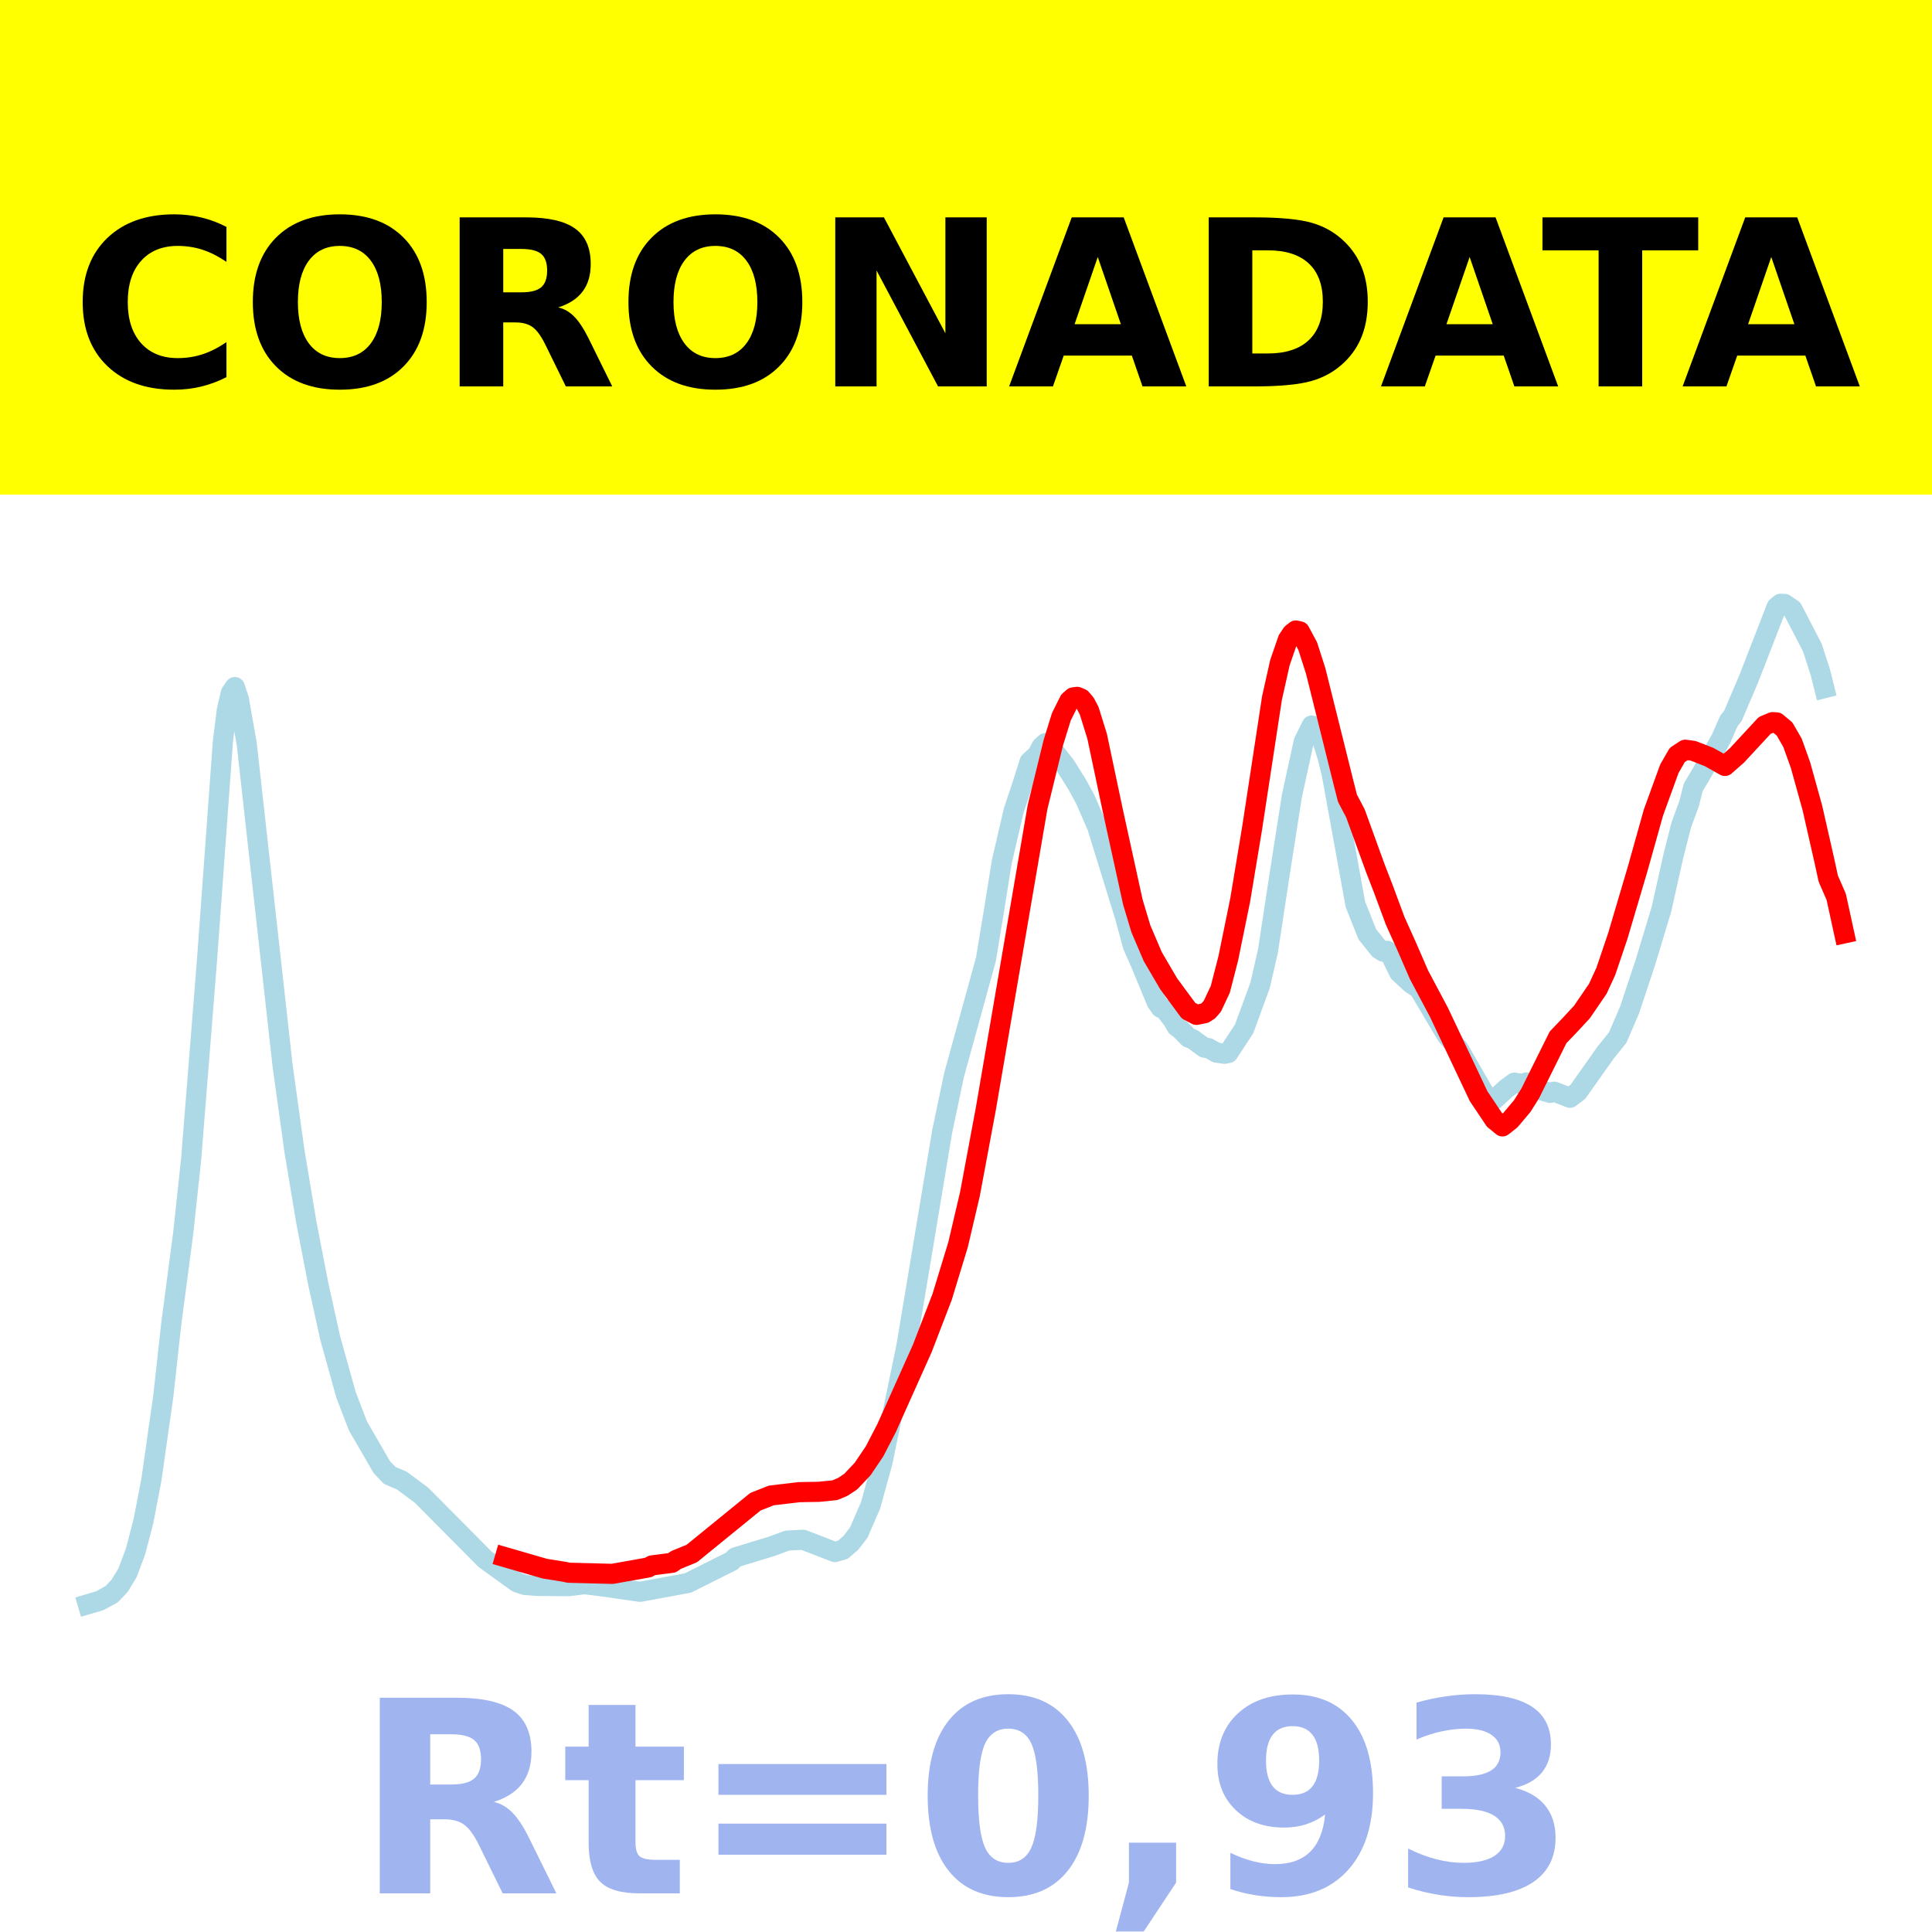
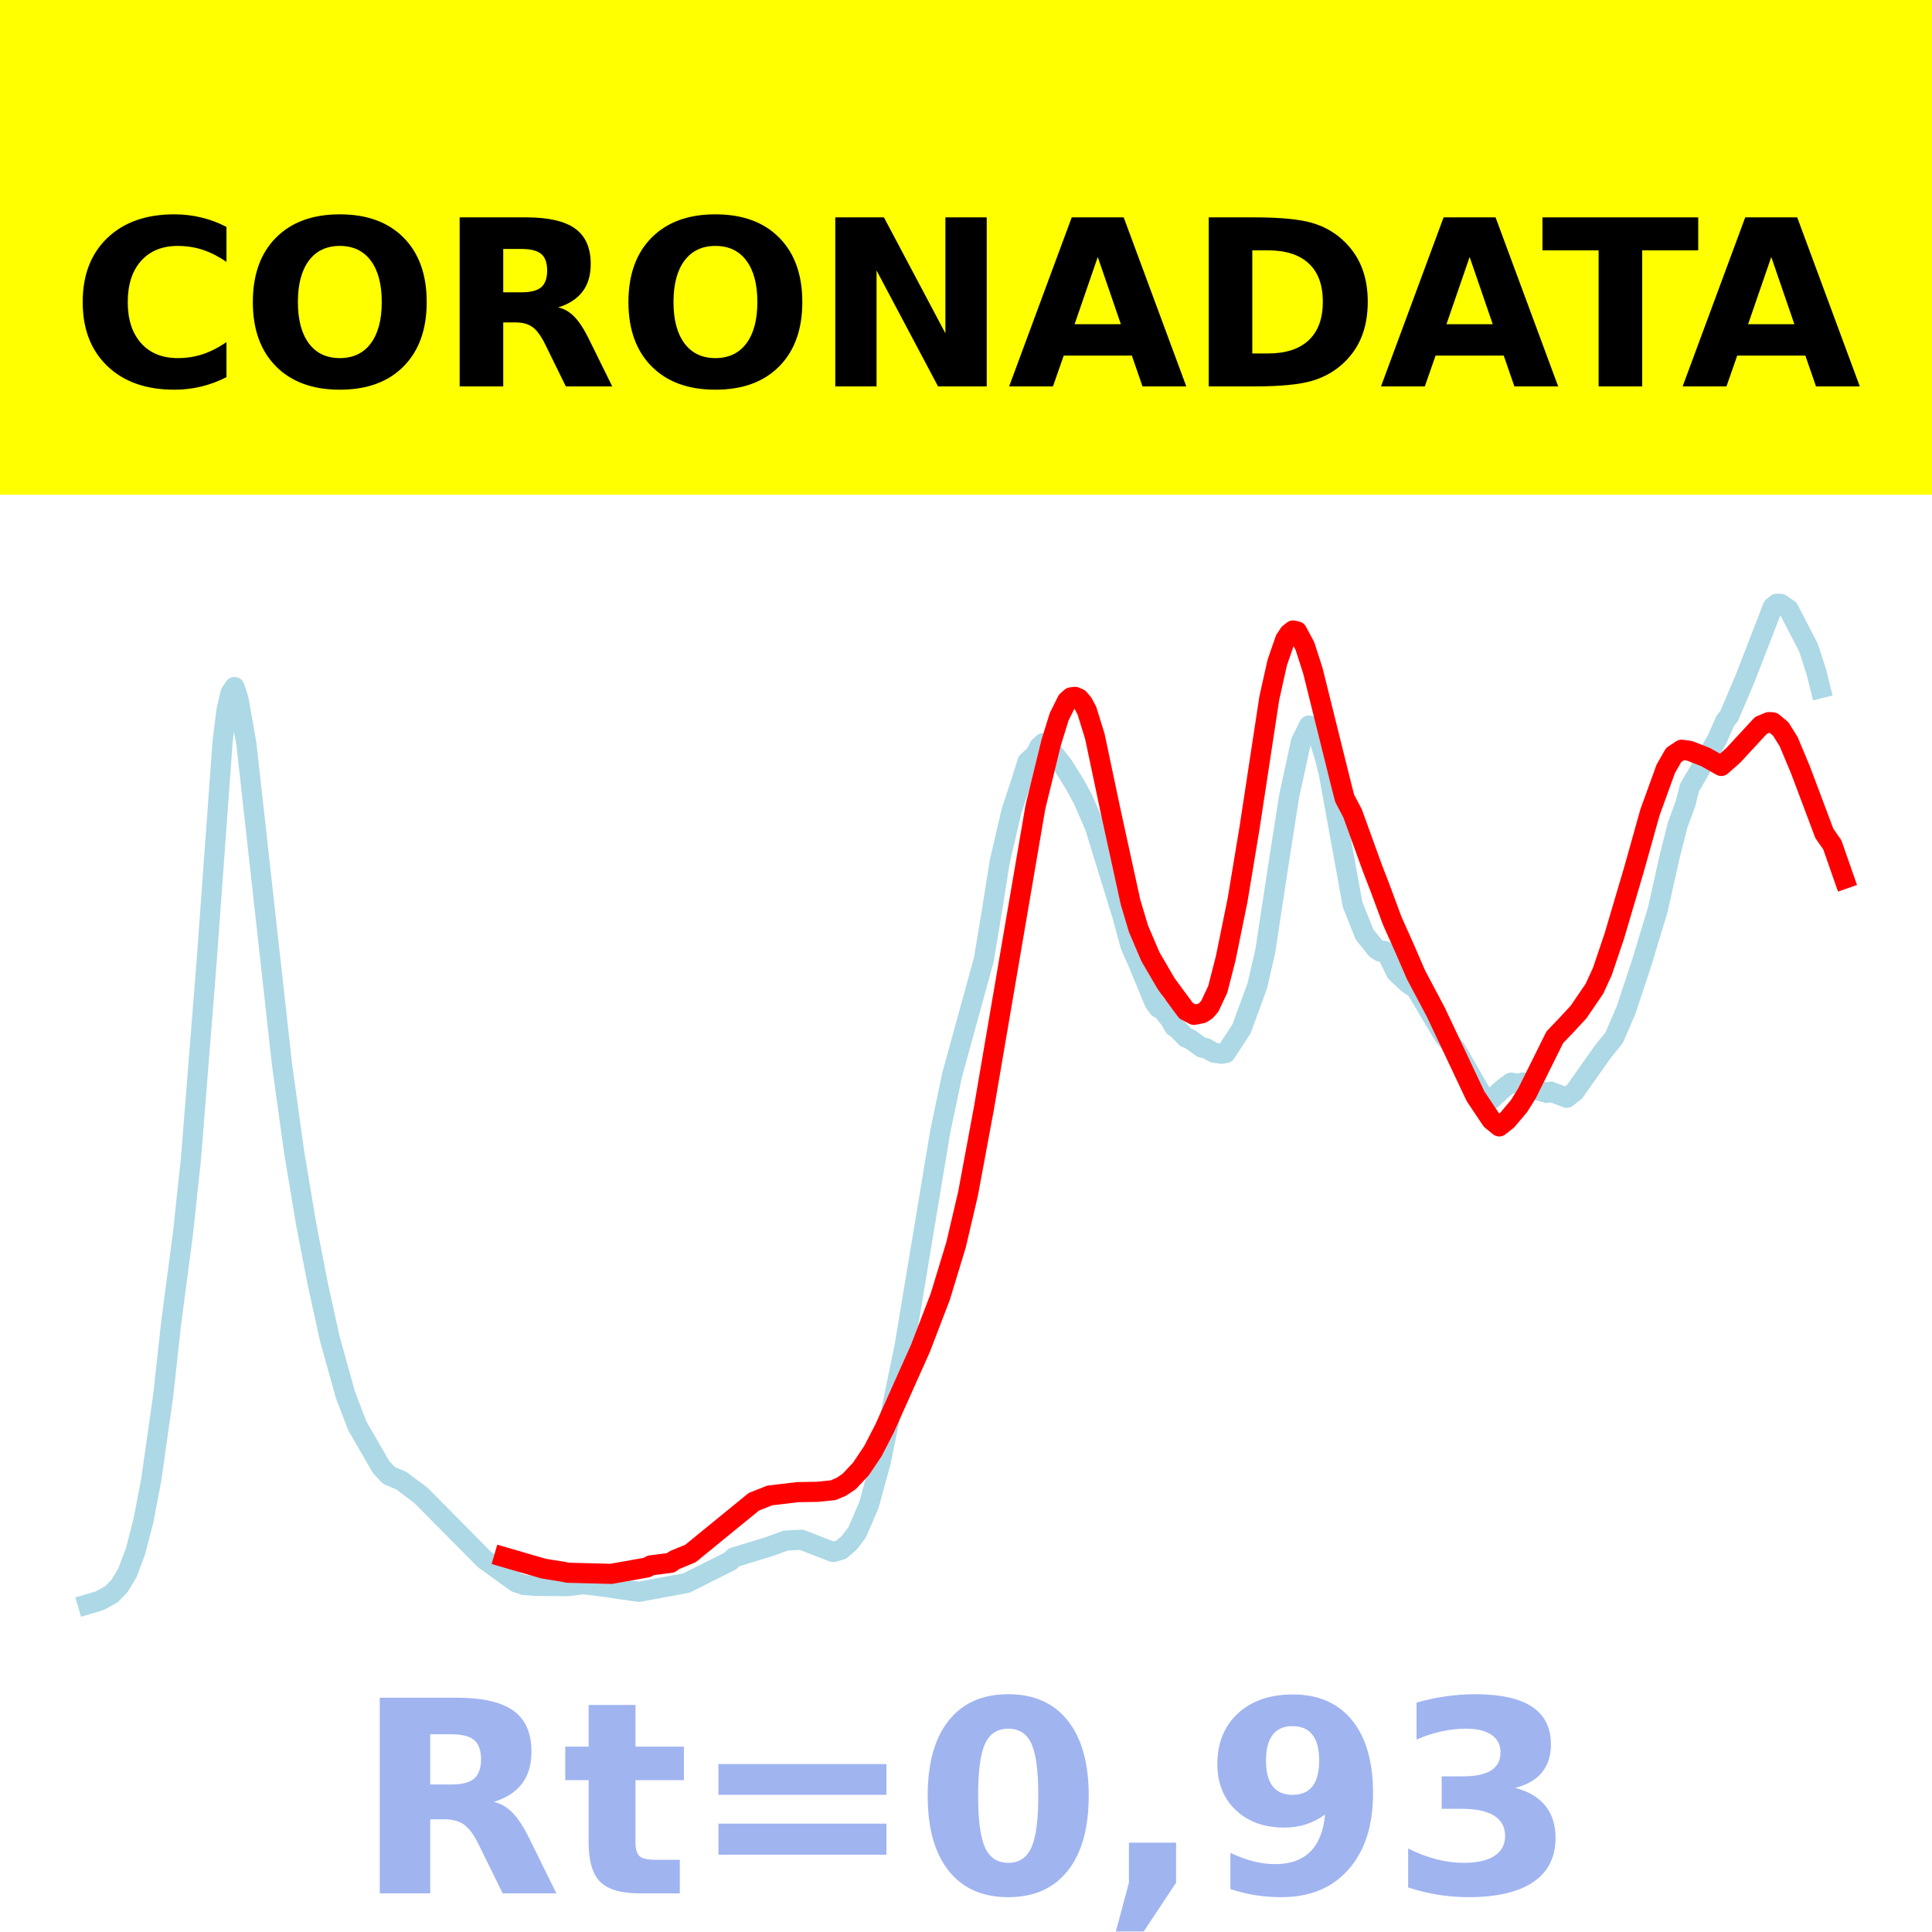
<svg xmlns="http://www.w3.org/2000/svg" xmlns:xlink="http://www.w3.org/1999/xlink" height="144pt" version="1.1" viewBox="0 0 144 144" width="144pt">
  <defs>
    <style type="text/css">*{stroke-linecap:butt;stroke-linejoin:round;}</style>
  </defs>
  <g id="figure_1">
    <g id="patch_1">
      <path d="M 0 144  L 144 144  L 144 0  L 0 0  z " style="fill:#ffffff;" />
    </g>
    <g id="axes_1">
      <g id="patch_2">
        <path d="M 0 144  L 144 144  L 144 0  L 0 0  z " style="fill:#ffffff;" />
      </g>
      <g id="line2d_1">
-         <path clip-path="url(#pb845df687d)" d="M 6.545 119.572  L 7.434 119.31  L 8.323 118.822  L 8.915 118.198  L 9.507 117.225  L 10.1 115.642  L 10.692 113.378  L 11.284 110.29  L 12.173 104.05  L 12.765 98.661  L 13.654 91.924  L 14.246 86.412  L 15.431 71.534  L 16.615 55.252  L 16.912 52.907  L 17.208 51.645  L 17.504 51.211  L 17.8 52.099  L 18.392 55.452  L 21.058 79.388  L 21.947 85.791  L 22.835 91.123  L 23.724 95.706  L 24.612 99.737  L 25.797 103.985  L 26.685 106.29  L 28.462 109.359  L 29.055 109.976  L 29.943 110.349  L 31.424 111.449  L 36.163 116.227  L 38.532 117.934  L 39.125 118.136  L 40.013 118.203  L 42.383 118.224  L 43.567 118.076  L 45.344 118.299  L 46.233 118.436  L 47.714 118.644  L 51.268 117.99  L 54.526 116.357  L 54.822 116.076  L 57.487 115.264  L 58.672 114.827  L 59.857 114.765  L 62.226 115.681  L 62.819 115.511  L 63.411 115.003  L 64.003 114.236  L 64.892 112.188  L 65.78 108.956  L 67.557 100.348  L 70.223 84.344  L 71.111 80.116  L 73.481 71.52  L 74.073 67.95  L 74.666 64.234  L 75.554 60.421  L 76.146 58.651  L 76.739 56.779  L 77.331 56.23  L 77.627 55.657  L 77.923 55.387  L 78.22 55.553  L 79.404 57.061  L 80.293 58.484  L 80.885 59.568  L 81.774 61.607  L 83.847 68.32  L 84.439 70.494  L 85.032 71.84  L 86.216 74.701  L 86.513 75.118  L 86.809 75.238  L 87.401 76.005  L 87.697 76.517  L 87.993 76.734  L 88.586 77.341  L 88.882 77.444  L 89.77 78.089  L 90.067 78.118  L 90.659 78.454  L 91.251 78.543  L 91.548 78.49  L 92.732 76.681  L 93.917 73.445  L 94.509 70.867  L 95.398 65.028  L 96.286 59.35  L 97.175 55.27  L 97.767 54.076  L 98.063 54.153  L 98.36 54.557  L 98.952 56.439  L 99.248 57.629  L 101.025 67.413  L 101.914 69.641  L 102.802 70.747  L 103.098 70.93  L 103.394 70.867  L 103.691 71.268  L 104.283 72.483  L 105.172 73.306  L 105.764 73.697  L 107.837 77.189  L 108.726 78.188  L 110.799 81.788  L 111.095 81.985  L 111.391 81.948  L 112.28 81.129  L 112.872 80.695  L 113.464 80.792  L 113.761 80.679  L 114.353 80.856  L 114.945 81.287  L 115.538 81.459  L 115.834 81.367  L 117.019 81.822  L 117.611 81.371  L 119.684 78.439  L 120.573 77.339  L 121.461 75.27  L 122.646 71.698  L 123.831 67.784  L 124.719 63.819  L 125.311 61.489  L 125.904 59.877  L 126.2 58.694  L 126.792 57.694  L 128.273 55.075  L 128.865 53.729  L 129.162 53.356  L 130.346 50.579  L 132.42 45.238  L 132.716 45  L 133.012 45.013  L 133.604 45.418  L 135.085 48.274  L 135.677 50.108  L 135.974 51.291  L 135.974 51.291  " style="fill:none;stroke:#add8e6;stroke-linecap:square;stroke-width:1.5;" />
+         <path clip-path="url(#p211caf7a96)" d="M 6.545 119.572  L 7.432 119.31  L 8.318 118.822  L 8.91 118.198  L 9.501 117.225  L 10.092 115.642  L 10.683 113.378  L 11.274 110.29  L 12.16 104.05  L 12.751 98.661  L 13.638 91.924  L 14.229 86.412  L 15.411 71.534  L 16.593 55.252  L 16.888 52.907  L 17.184 51.645  L 17.479 51.211  L 17.775 52.099  L 18.366 55.452  L 21.025 79.388  L 21.912 85.791  L 22.798 91.123  L 23.685 95.706  L 24.571 99.737  L 25.753 103.985  L 26.64 106.29  L 28.413 109.359  L 29.004 109.976  L 29.89 110.349  L 31.368 111.449  L 36.096 116.227  L 38.46 117.934  L 39.051 118.136  L 39.938 118.203  L 42.302 118.224  L 43.484 118.076  L 45.257 118.299  L 46.143 118.436  L 47.621 118.644  L 51.167 117.99  L 54.417 116.357  L 54.713 116.076  L 57.372 115.264  L 58.554 114.827  L 59.737 114.765  L 62.101 115.681  L 62.692 115.511  L 63.283 115.003  L 63.874 114.236  L 64.76 112.188  L 65.647 108.956  L 67.42 100.348  L 70.079 84.344  L 70.966 80.116  L 73.33 71.52  L 73.921 67.95  L 74.512 64.234  L 75.398 60.421  L 75.989 58.651  L 76.58 56.779  L 77.171 56.23  L 77.467 55.657  L 77.762 55.387  L 78.058 55.553  L 79.24 57.061  L 80.126 58.484  L 80.717 59.568  L 81.604 61.607  L 83.672 68.32  L 84.263 70.494  L 84.855 71.84  L 86.037 74.701  L 86.332 75.118  L 86.628 75.238  L 87.219 76.005  L 87.514 76.517  L 87.81 76.734  L 88.401 77.341  L 88.696 77.444  L 89.583 78.089  L 89.878 78.118  L 90.469 78.454  L 91.06 78.543  L 91.356 78.49  L 92.538 76.681  L 93.72 73.445  L 94.311 70.867  L 95.197 65.028  L 96.084 59.35  L 96.97 55.27  L 97.561 54.076  L 97.857 54.153  L 98.152 54.557  L 98.743 56.439  L 99.039 57.629  L 100.812 67.413  L 101.698 69.641  L 102.585 70.747  L 102.88 70.93  L 103.176 70.867  L 103.471 71.268  L 104.062 72.483  L 104.949 73.306  L 105.54 73.697  L 107.608 77.189  L 108.495 78.188  L 110.564 81.788  L 110.859 81.985  L 111.155 81.948  L 112.041 81.129  L 112.632 80.695  L 113.223 80.792  L 113.519 80.679  L 114.11 80.856  L 114.701 81.287  L 115.292 81.459  L 115.587 81.367  L 116.769 81.822  L 117.36 81.371  L 119.429 78.439  L 120.315 77.339  L 121.202 75.27  L 122.384 71.698  L 123.566 67.784  L 124.452 63.819  L 125.043 61.489  L 125.634 59.877  L 125.93 58.694  L 126.521 57.694  L 127.998 55.075  L 128.589 53.729  L 128.885 53.356  L 130.067 50.579  L 132.135 45.238  L 132.431 45  L 132.726 45.013  L 133.317 45.418  L 134.795 48.274  L 135.386 50.108  L 135.682 51.291  L 135.682 51.291  " style="fill:none;stroke:#add8e6;stroke-linecap:square;stroke-width:1.5;" />
      </g>
      <g id="line2d_2">
-         <path clip-path="url(#pb845df687d)" d="M 37.644 116.061  L 40.606 116.918  L 42.086 117.156  L 42.383 117.222  L 45.64 117.306  L 48.306 116.832  L 48.602 116.674  L 50.083 116.484  L 50.379 116.275  L 51.564 115.79  L 56.303 111.931  L 57.487 111.462  L 59.561 111.216  L 61.042 111.191  L 62.226 111.073  L 62.819 110.822  L 63.411 110.43  L 64.299 109.487  L 65.188 108.167  L 66.077 106.449  L 68.742 100.503  L 70.223 96.656  L 71.408 92.771  L 72.296 88.987  L 73.481 82.634  L 77.331 60.166  L 78.516 55.329  L 79.108 53.422  L 79.701 52.234  L 79.997 51.977  L 80.293 51.94  L 80.589 52.067  L 80.885 52.414  L 81.181 52.974  L 81.774 54.881  L 82.958 60.488  L 84.439 67.243  L 85.032 69.218  L 85.92 71.299  L 87.105 73.324  L 88.586 75.332  L 89.178 75.641  L 89.77 75.524  L 90.067 75.337  L 90.363 74.996  L 90.955 73.737  L 91.548 71.432  L 92.436 67.084  L 93.325 61.732  L 94.805 52.035  L 95.398 49.389  L 95.99 47.676  L 96.286 47.228  L 96.582 46.993  L 96.879 47.059  L 97.471 48.162  L 98.063 50.009  L 100.137 58.336  L 100.433 59.498  L 101.025 60.621  L 102.506 64.701  L 103.098 66.231  L 103.987 68.628  L 104.875 70.605  L 105.764 72.653  L 107.245 75.44  L 110.206 81.702  L 111.391 83.471  L 111.984 83.955  L 112.576 83.488  L 113.464 82.436  L 114.057 81.488  L 116.13 77.315  L 117.019 76.388  L 117.907 75.43  L 119.092 73.698  L 119.684 72.412  L 120.573 69.79  L 122.053 64.789  L 123.238 60.563  L 124.423 57.3  L 125.015 56.27  L 125.608 55.881  L 126.2 55.961  L 127.385 56.423  L 128.569 57.089  L 129.458 56.309  L 131.531 54.07  L 132.123 53.824  L 132.42 53.843  L 133.012 54.338  L 133.604 55.367  L 134.197 57.019  L 135.085 60.218  L 135.974 64.133  L 136.27 65.492  L 136.862 66.851  L 137.455 69.568  L 137.455 69.568  " style="fill:none;stroke:#ff0000;stroke-linecap:square;stroke-width:1.5;" />
+         <path clip-path="url(#p211caf7a96)" d="M 37.574 116.061  L 40.529 116.918  L 42.006 117.156  L 42.302 117.222  L 45.552 117.306  L 48.212 116.832  L 48.507 116.674  L 49.985 116.484  L 50.28 116.275  L 51.462 115.79  L 56.19 111.931  L 57.372 111.462  L 59.441 111.216  L 60.919 111.191  L 62.101 111.073  L 62.692 110.822  L 63.283 110.43  L 64.169 109.487  L 65.056 108.167  L 65.942 106.449  L 68.602 100.503  L 70.079 96.656  L 71.261 92.771  L 72.148 88.987  L 73.33 82.634  L 77.171 60.166  L 78.353 55.329  L 78.944 53.422  L 79.535 52.234  L 79.831 51.977  L 80.126 51.94  L 80.422 52.067  L 80.717 52.414  L 81.013 52.974  L 81.604 54.881  L 82.786 60.488  L 84.263 67.243  L 84.855 69.218  L 85.741 71.299  L 86.923 73.324  L 88.401 75.332  L 88.992 75.641  L 89.583 75.524  L 89.878 75.337  L 90.174 74.996  L 90.765 73.737  L 91.356 71.432  L 92.242 67.084  L 93.129 61.732  L 94.606 52.035  L 95.197 49.389  L 95.788 47.676  L 96.084 47.228  L 96.379 46.993  L 96.675 47.059  L 97.266 48.162  L 97.857 50.009  L 99.925 58.336  L 100.221 59.498  L 100.812 60.621  L 102.289 64.701  L 102.88 66.231  L 103.767 68.628  L 104.653 70.605  L 105.54 72.653  L 107.017 75.44  L 109.973 81.702  L 111.155 83.471  L 111.746 83.955  L 112.337 83.488  L 113.223 82.436  L 113.814 81.488  L 115.883 77.315  L 116.769 76.388  L 117.656 75.43  L 118.838 73.698  L 119.429 72.412  L 120.315 69.79  L 121.793 64.789  L 122.975 60.563  L 124.157 57.3  L 124.748 56.27  L 125.339 55.881  L 125.93 55.961  L 127.112 56.423  L 128.294 57.089  L 129.18 56.309  L 131.249 54.07  L 131.84 53.823  L 132.135 53.84  L 132.726 54.332  L 133.317 55.281  L 134.204 57.401  L 135.977 62.119  L 136.568 62.964  L 137.455 65.5  L 137.455 65.5  " style="fill:none;stroke:#ff0000;stroke-linecap:square;stroke-width:1.5;" />
      </g>
      <g id="patch_3">
        <path d="M 0 144  L 0 0  " style="fill:none;stroke:#ffffff;stroke-linecap:square;stroke-linejoin:miter;stroke-width:0.8;" />
      </g>
      <g id="patch_4">
        <path d="M 144 144  L 144 0  " style="fill:none;stroke:#ffffff;stroke-linecap:square;stroke-linejoin:miter;stroke-width:0.8;" />
      </g>
      <g id="patch_5">
        <path d="M 0 144  L 144 144  " style="fill:none;stroke:#ffffff;stroke-linecap:square;stroke-linejoin:miter;stroke-width:0.8;" />
      </g>
      <g id="patch_6">
        <path d="M 0 0  L 144 0  " style="fill:none;stroke:#ffffff;stroke-linecap:square;stroke-linejoin:miter;stroke-width:0.8;" />
      </g>
    </g>
    <g id="text_1">
      <g id="patch_7">
        <path d="M -64.848 36.368  L 208.848 36.368  L 208.848 -7.654  L -64.848 -7.654  z " style="fill:#ffff00;stroke:#ffff00;stroke-linejoin:miter;" />
      </g>
      <g transform="translate(72 9.45018)scale(0.1728 -0.1728)" />
      <g transform="translate(-60.87375 28.8)scale(0.1728 -0.1728)">
        <defs>
          <path id="DejaVuSans-Bold-32" />
          <path d="M 67 4  Q 61.812 1.312 56.203 -0.047  Q 50.594 -1.422 44.484 -1.422  Q 26.266 -1.422 15.625 8.766  Q 4.984 18.953 4.984 36.375  Q 4.984 53.859 15.625 64.031  Q 26.266 74.219 44.484 74.219  Q 50.594 74.219 56.203 72.844  Q 61.812 71.484 67 68.797  L 67 53.719  Q 61.766 57.281 56.688 58.938  Q 51.609 60.594 46 60.594  Q 35.938 60.594 30.172 54.141  Q 24.422 47.703 24.422 36.375  Q 24.422 25.094 30.172 18.641  Q 35.938 12.203 46 12.203  Q 51.609 12.203 56.688 13.859  Q 61.766 15.531 67 19.094  z " id="DejaVuSans-Bold-67" />
          <path d="M 42.484 60.594  Q 33.891 60.594 29.156 54.25  Q 24.422 47.906 24.422 36.375  Q 24.422 24.906 29.156 18.547  Q 33.891 12.203 42.484 12.203  Q 51.125 12.203 55.859 18.547  Q 60.594 24.906 60.594 36.375  Q 60.594 47.906 55.859 54.25  Q 51.125 60.594 42.484 60.594  z M 42.484 74.219  Q 60.062 74.219 70.016 64.156  Q 79.984 54.109 79.984 36.375  Q 79.984 18.703 70.016 8.641  Q 60.062 -1.422 42.484 -1.422  Q 24.953 -1.422 14.969 8.641  Q 4.984 18.703 4.984 36.375  Q 4.984 54.109 14.969 64.156  Q 24.953 74.219 42.484 74.219  z " id="DejaVuSans-Bold-79" />
          <path d="M 35.891 40.578  Q 41.797 40.578 44.359 42.766  Q 46.922 44.969 46.922 50  Q 46.922 54.984 44.359 57.125  Q 41.797 59.281 35.891 59.281  L 27.984 59.281  L 27.984 40.578  z M 27.984 27.594  L 27.984 0  L 9.188 0  L 9.188 72.906  L 37.891 72.906  Q 52.297 72.906 59 68.062  Q 65.719 63.234 65.719 52.781  Q 65.719 45.562 62.219 40.922  Q 58.734 36.281 51.703 34.078  Q 55.562 33.203 58.609 30.094  Q 61.672 27 64.797 20.703  L 75 0  L 54.984 0  L 46.094 18.109  Q 43.406 23.578 40.641 25.578  Q 37.891 27.594 33.297 27.594  z " id="DejaVuSans-Bold-82" />
          <path d="M 9.188 72.906  L 30.172 72.906  L 56.688 22.906  L 56.688 72.906  L 74.516 72.906  L 74.516 0  L 53.516 0  L 27 50  L 27 0  L 9.188 0  z " id="DejaVuSans-Bold-78" />
          <path d="M 53.422 13.281  L 24.031 13.281  L 19.391 0  L 0.484 0  L 27.484 72.906  L 49.906 72.906  L 76.906 0  L 58.016 0  z M 28.719 26.812  L 48.688 26.812  L 38.719 55.812  z " id="DejaVuSans-Bold-65" />
          <path d="M 27.984 58.688  L 27.984 14.203  L 34.719 14.203  Q 46.234 14.203 52.312 19.922  Q 58.406 25.641 58.406 36.531  Q 58.406 47.359 52.344 53.016  Q 46.297 58.688 34.719 58.688  z M 9.188 72.906  L 29 72.906  Q 45.609 72.906 53.734 70.531  Q 61.859 68.172 67.672 62.5  Q 72.797 57.562 75.281 51.109  Q 77.781 44.672 77.781 36.531  Q 77.781 28.266 75.281 21.797  Q 72.797 15.328 67.672 10.406  Q 61.812 4.734 53.609 2.359  Q 45.406 0 29 0  L 9.188 0  z " id="DejaVuSans-Bold-68" />
          <path d="M 0.484 72.906  L 67.672 72.906  L 67.672 58.688  L 43.5 58.688  L 43.5 0  L 24.703 0  L 24.703 58.688  L 0.484 58.688  z " id="DejaVuSans-Bold-84" />
        </defs>
        <use xlink:href="#DejaVuSans-Bold-32" />
        <use x="34.814" xlink:href="#DejaVuSans-Bold-32" />
        <use x="69.629" xlink:href="#DejaVuSans-Bold-32" />
        <use x="104.443" xlink:href="#DejaVuSans-Bold-32" />
        <use x="139.258" xlink:href="#DejaVuSans-Bold-32" />
        <use x="174.072" xlink:href="#DejaVuSans-Bold-32" />
        <use x="208.887" xlink:href="#DejaVuSans-Bold-32" />
        <use x="243.701" xlink:href="#DejaVuSans-Bold-32" />
        <use x="278.516" xlink:href="#DejaVuSans-Bold-32" />
        <use x="313.33" xlink:href="#DejaVuSans-Bold-32" />
        <use x="348.145" xlink:href="#DejaVuSans-Bold-32" />
        <use x="382.959" xlink:href="#DejaVuSans-Bold-67" />
        <use x="456.348" xlink:href="#DejaVuSans-Bold-79" />
        <use x="541.357" xlink:href="#DejaVuSans-Bold-82" />
        <use x="618.359" xlink:href="#DejaVuSans-Bold-79" />
        <use x="703.369" xlink:href="#DejaVuSans-Bold-78" />
        <use x="787.061" xlink:href="#DejaVuSans-Bold-65" />
        <use x="864.453" xlink:href="#DejaVuSans-Bold-68" />
        <use x="947.461" xlink:href="#DejaVuSans-Bold-65" />
        <use x="1017.104" xlink:href="#DejaVuSans-Bold-84" />
        <use x="1077.566" xlink:href="#DejaVuSans-Bold-65" />
        <use x="1154.959" xlink:href="#DejaVuSans-Bold-32" />
        <use x="1189.773" xlink:href="#DejaVuSans-Bold-32" />
        <use x="1224.588" xlink:href="#DejaVuSans-Bold-32" />
        <use x="1259.402" xlink:href="#DejaVuSans-Bold-32" />
        <use x="1294.217" xlink:href="#DejaVuSans-Bold-32" />
        <use x="1329.031" xlink:href="#DejaVuSans-Bold-32" />
        <use x="1363.846" xlink:href="#DejaVuSans-Bold-32" />
        <use x="1398.66" xlink:href="#DejaVuSans-Bold-32" />
        <use x="1433.475" xlink:href="#DejaVuSans-Bold-32" />
        <use x="1468.289" xlink:href="#DejaVuSans-Bold-32" />
        <use x="1503.104" xlink:href="#DejaVuSans-Bold-32" />
      </g>
    </g>
    <g id="text_2">
      <g style="fill:#4169e1;opacity:0.5;" transform="translate(26.46875 141.12)scale(0.2 -0.2)">
        <defs>
          <path d="M 27.484 70.219  L 27.484 54.688  L 45.516 54.688  L 45.516 42.188  L 27.484 42.188  L 27.484 19  Q 27.484 15.188 29 13.844  Q 30.516 12.5 35.016 12.5  L 44 12.5  L 44 0  L 29 0  Q 18.656 0 14.328 4.312  Q 10.016 8.641 10.016 19  L 10.016 42.188  L 1.312 42.188  L 1.312 54.688  L 10.016 54.688  L 10.016 70.219  z " id="DejaVuSans-Bold-116" />
          <path d="M 10.594 48.188  L 73.188 48.188  L 73.188 36.719  L 10.594 36.719  z M 10.594 25.984  L 73.188 25.984  L 73.188 14.406  L 10.594 14.406  z " id="DejaVuSans-Bold-61" />
          <path d="M 46 36.531  Q 46 50.203 43.438 55.781  Q 40.875 61.375 34.812 61.375  Q 28.766 61.375 26.172 55.781  Q 23.578 50.203 23.578 36.531  Q 23.578 22.703 26.172 17.031  Q 28.766 11.375 34.812 11.375  Q 40.828 11.375 43.406 17.031  Q 46 22.703 46 36.531  z M 64.797 36.375  Q 64.797 18.266 56.984 8.422  Q 49.172 -1.422 34.812 -1.422  Q 20.406 -1.422 12.594 8.422  Q 4.781 18.266 4.781 36.375  Q 4.781 54.547 12.594 64.375  Q 20.406 74.219 34.812 74.219  Q 49.172 74.219 56.984 64.375  Q 64.797 54.547 64.797 36.375  z " id="DejaVuSans-Bold-48" />
          <path d="M 10.203 18.891  L 27.781 18.891  L 27.781 4  L 15.719 -14.203  L 5.328 -14.203  L 10.203 4  z " id="DejaVuSans-Bold-44" />
          <path d="M 10.016 1.609  L 10.016 15.094  Q 14.5 12.984 18.594 11.938  Q 22.703 10.891 26.703 10.891  Q 35.109 10.891 39.797 15.547  Q 44.484 20.219 45.312 29.391  Q 42 26.953 38.234 25.734  Q 34.469 24.516 30.078 24.516  Q 18.891 24.516 12.031 31.031  Q 5.172 37.547 5.172 48.188  Q 5.172 59.969 12.812 67.047  Q 20.453 74.125 33.297 74.125  Q 47.562 74.125 55.375 64.5  Q 63.188 54.891 63.188 37.312  Q 63.188 19.234 54.047 8.906  Q 44.922 -1.422 29 -1.422  Q 23.875 -1.422 19.188 -0.656  Q 14.5 0.094 10.016 1.609  z M 33.203 36.719  Q 38.141 36.719 40.625 39.906  Q 43.109 43.109 43.109 49.516  Q 43.109 55.859 40.625 59.078  Q 38.141 62.312 33.203 62.312  Q 28.266 62.312 25.781 59.078  Q 23.297 55.859 23.297 49.516  Q 23.297 43.109 25.781 39.906  Q 28.266 36.719 33.203 36.719  z " id="DejaVuSans-Bold-57" />
          <path d="M 46.578 39.312  Q 53.953 37.406 57.781 32.688  Q 61.625 27.984 61.625 20.703  Q 61.625 9.859 53.312 4.219  Q 45.016 -1.422 29.109 -1.422  Q 23.484 -1.422 17.844 -0.516  Q 12.203 0.391 6.688 2.203  L 6.688 16.703  Q 11.969 14.062 17.156 12.719  Q 22.359 11.375 27.391 11.375  Q 34.859 11.375 38.844 13.953  Q 42.828 16.547 42.828 21.391  Q 42.828 26.375 38.75 28.938  Q 34.672 31.5 26.703 31.5  L 19.188 31.5  L 19.188 43.609  L 27.094 43.609  Q 34.188 43.609 37.641 45.828  Q 41.109 48.047 41.109 52.594  Q 41.109 56.781 37.734 59.078  Q 34.375 61.375 28.219 61.375  Q 23.688 61.375 19.047 60.344  Q 14.406 59.328 9.812 57.328  L 9.812 71.094  Q 15.375 72.656 20.844 73.438  Q 26.312 74.219 31.594 74.219  Q 45.797 74.219 52.844 69.547  Q 59.906 64.891 59.906 55.516  Q 59.906 49.125 56.531 45.047  Q 53.172 40.969 46.578 39.312  z " id="DejaVuSans-Bold-51" />
        </defs>
        <use xlink:href="#DejaVuSans-Bold-82" />
        <use x="77.002" xlink:href="#DejaVuSans-Bold-116" />
        <use x="124.805" xlink:href="#DejaVuSans-Bold-61" />
        <use x="208.594" xlink:href="#DejaVuSans-Bold-48" />
        <use x="278.174" xlink:href="#DejaVuSans-Bold-44" />
        <use x="316.162" xlink:href="#DejaVuSans-Bold-57" />
        <use x="385.742" xlink:href="#DejaVuSans-Bold-51" />
      </g>
    </g>
  </g>
  <defs>
-     <clipPath id="pb845df687d">
+     <clipPath id="p211caf7a96">
      <rect height="144" width="144" x="0" y="0" />
    </clipPath>
  </defs>
</svg>
